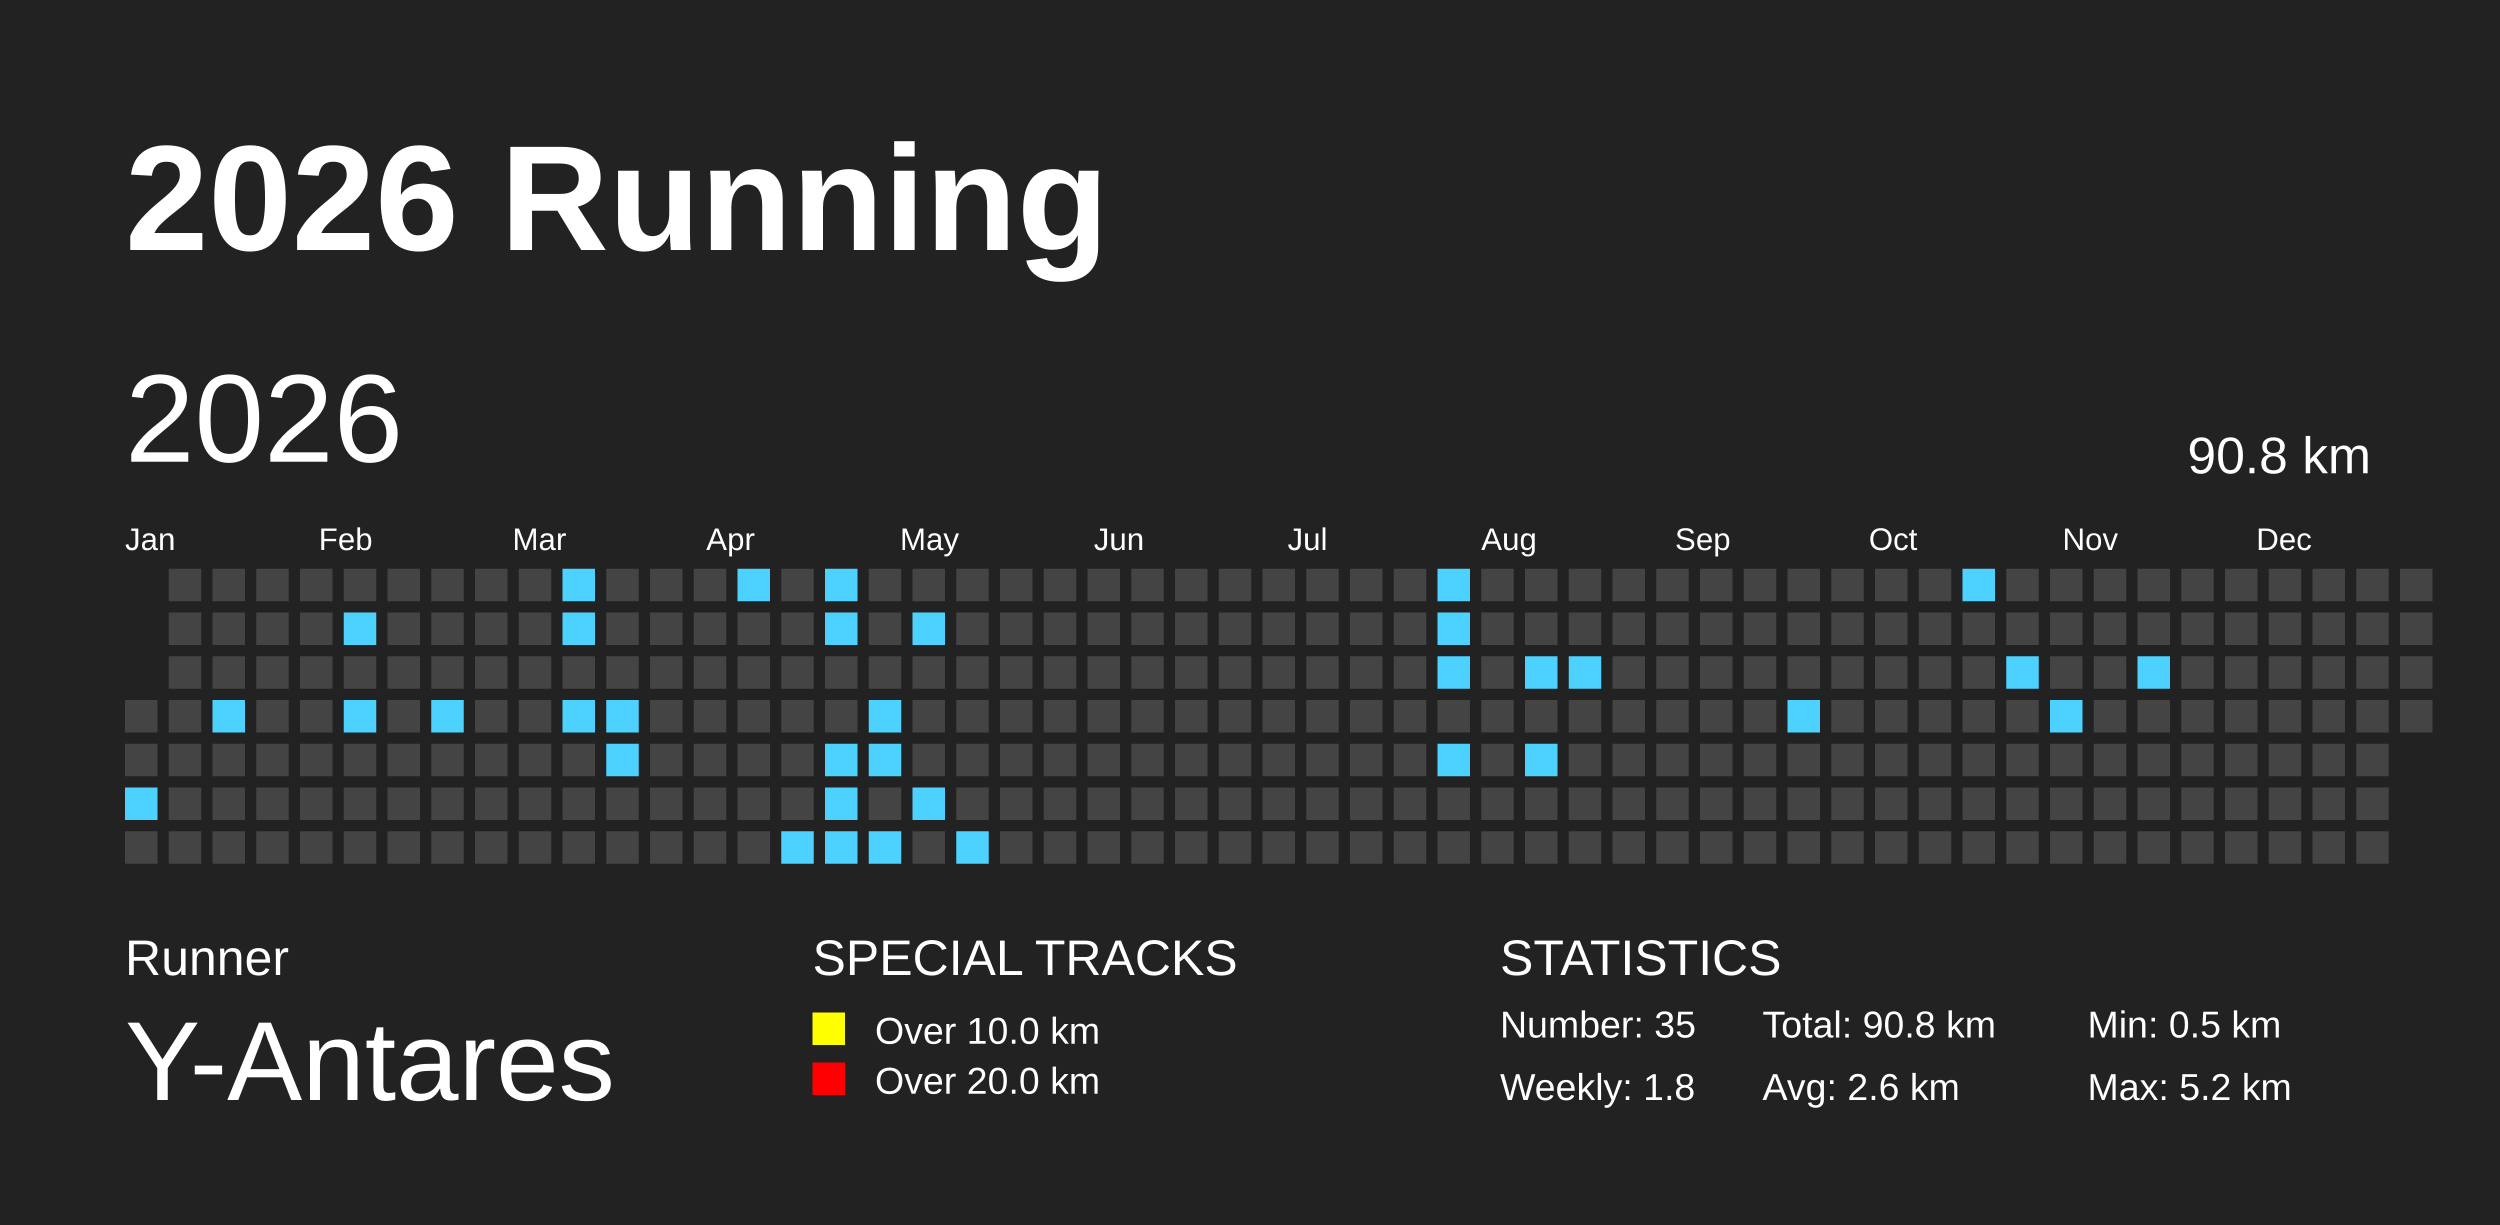
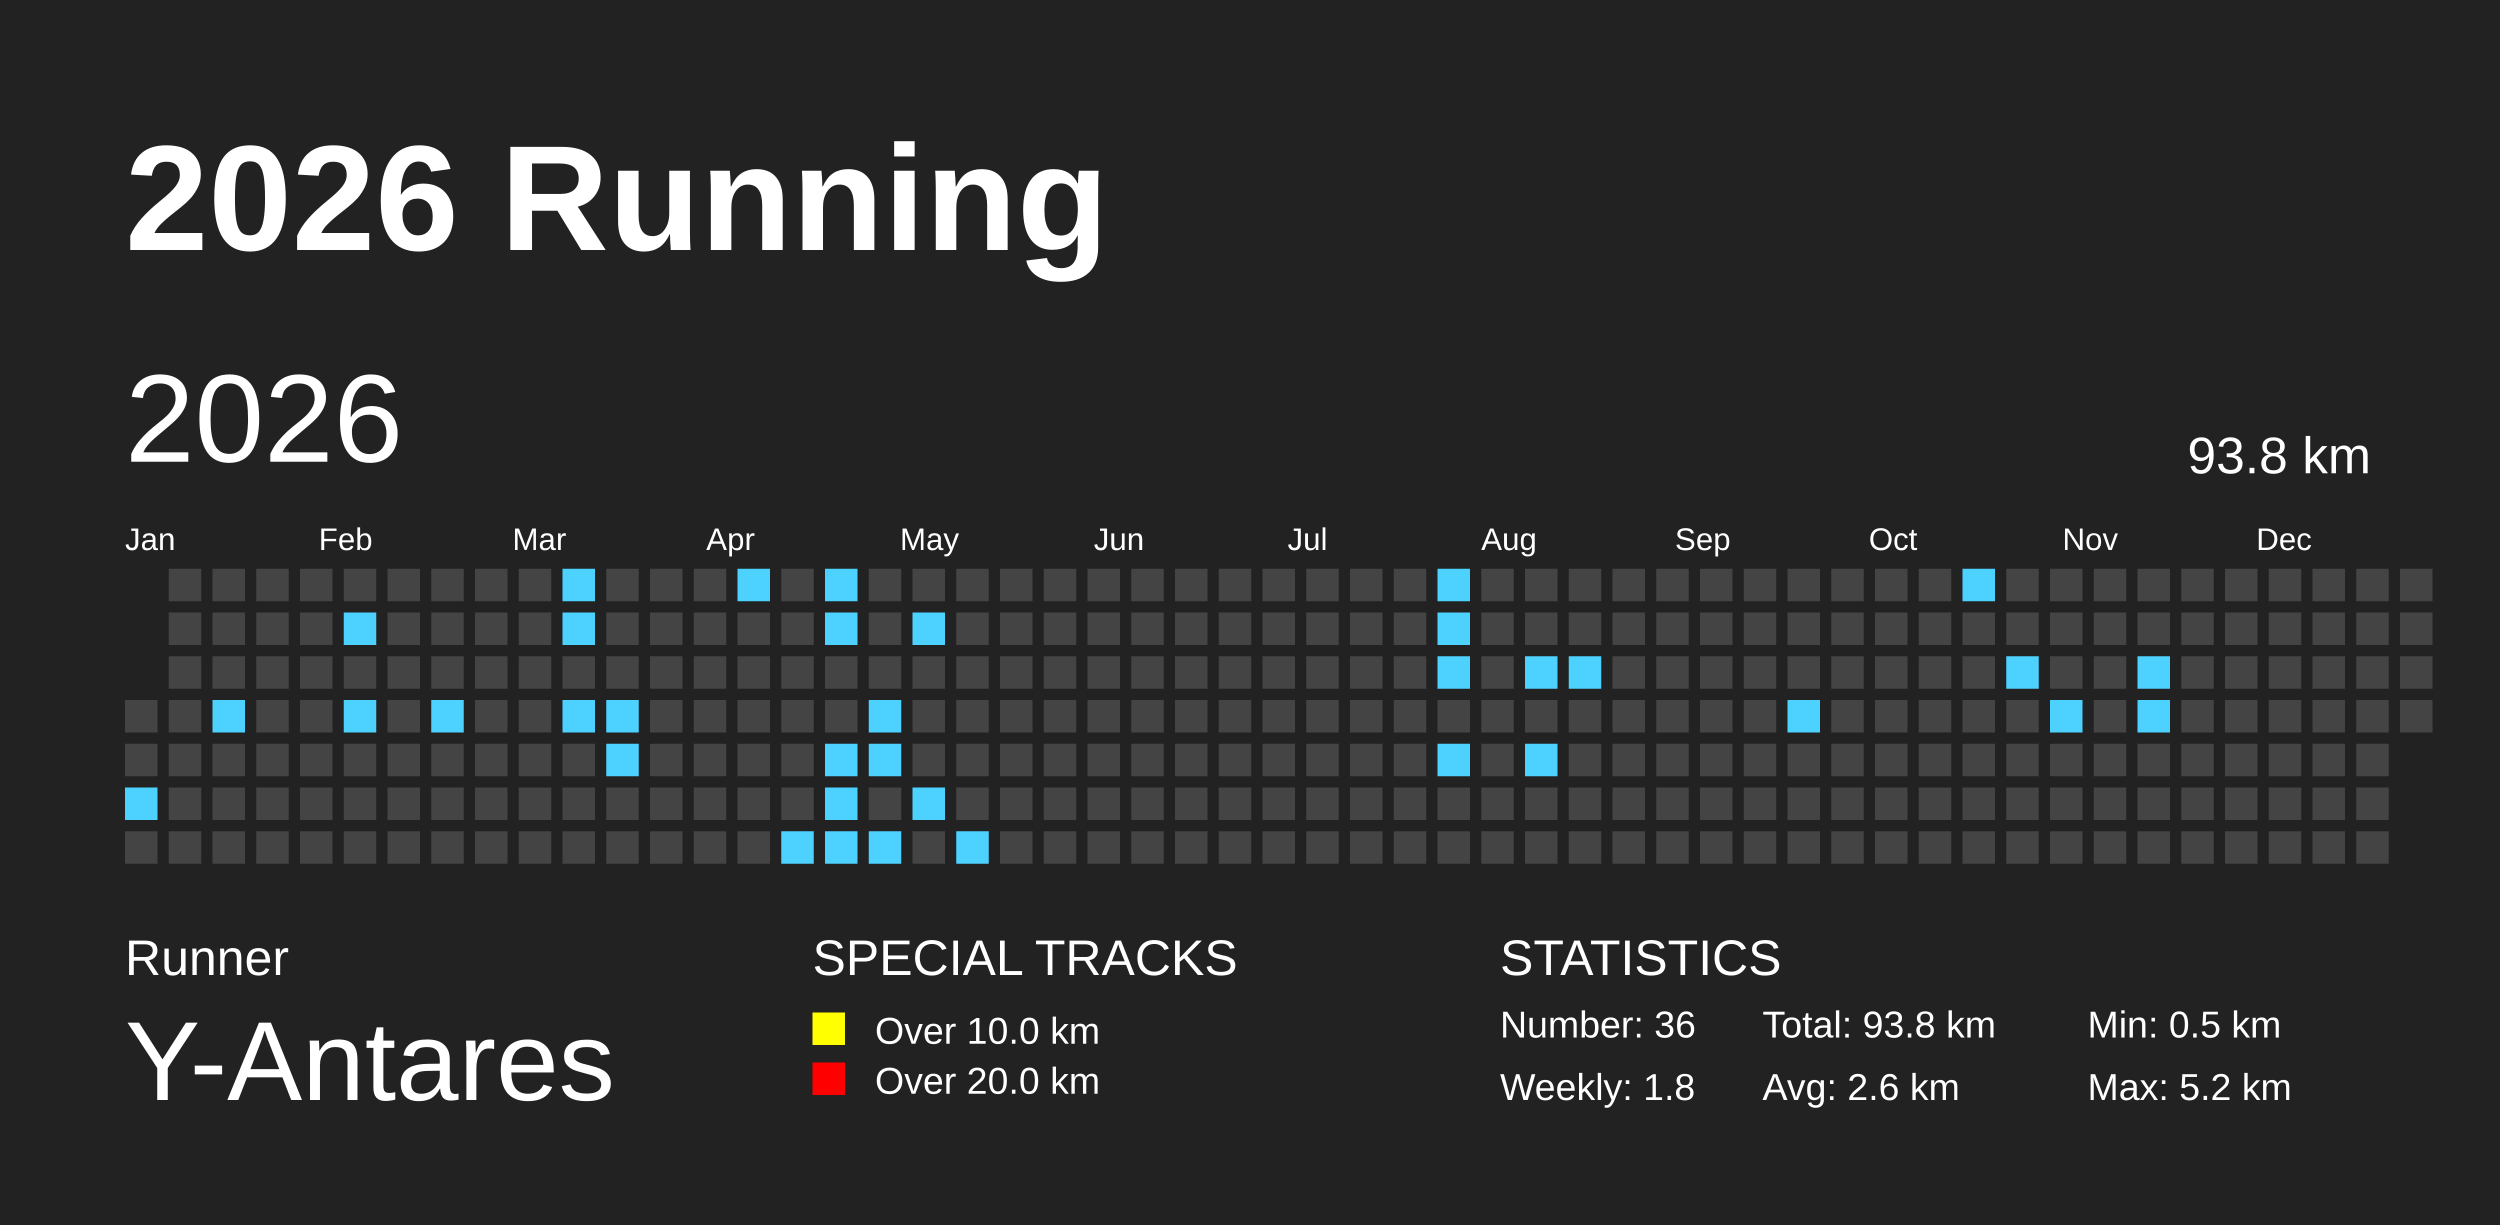
<svg xmlns="http://www.w3.org/2000/svg" baseProfile="full" height="98mm" version="1.1" viewBox="0,0,200,98" width="200mm">
  <defs />
  <rect fill="#222222" height="98" width="200" x="0" y="0" />
  <text fill="#FFFFFF" style="font-size:12px; font-family:Arial; font-weight:bold;" x="10" y="20">2026 Running</text>
  <text fill="#FFFFFF" style="font-size:4px; font-family:Arial" x="10" y="78">Runner</text>
  <text fill="#FFFFFF" style="font-size:9px; font-family:Arial" x="10" y="88">Y-Antares</text>
  <text fill="#FFFFFF" style="font-size:4px; font-family:Arial" x="65" y="78">SPECIAL TRACKS</text>
  <rect fill="yellow" height="2.6" width="2.6" x="65" y="81" />
  <text fill="#FFFFFF" style="font-size:3px; font-family:Arial" x="70" y="83.5">Over 10.0 km</text>
  <rect fill="red" height="2.6" width="2.6" x="65" y="85" />
  <text fill="#FFFFFF" style="font-size:3px; font-family:Arial" x="70" y="87.5">Over 20.0 km</text>
  <text fill="#FFFFFF" style="font-size:4px; font-family:Arial" x="120" y="78">STATISTICS</text>
-   <text fill="#FFFFFF" style="font-size:3px; font-family:Arial" x="120" y="83">Number: 35</text>
+   <text fill="#FFFFFF" style="font-size:3px; font-family:Arial" x="120" y="83">Number: 36</text>
  <text fill="#FFFFFF" style="font-size:3px; font-family:Arial" x="120" y="88">Weekly: 1.8</text>
-   <text fill="#FFFFFF" style="font-size:3px; font-family:Arial" x="141" y="83">Total: 90.8 km</text>
+   <text fill="#FFFFFF" style="font-size:3px; font-family:Arial" x="141" y="83">Total: 93.8 km</text>
  <text fill="#FFFFFF" style="font-size:3px; font-family:Arial" x="141" y="88">Avg: 2.6 km</text>
  <text fill="#FFFFFF" style="font-size:3px; font-family:Arial" x="167" y="83">Min: 0.5 km</text>
  <text fill="#FFFFFF" style="font-size:3px; font-family:Arial" x="167" y="88">Max: 5.2 km</text>
  <text dominant-baseline="hanging" fill="#FFFFFF" style="font-size:10.0px; font-family:Arial;" x="10" y="30">2026</text>
-   <text dominant-baseline="hanging" fill="#FFFFFF" style="font-size:4.125px; font-family:Arial;" x="175" y="35">90.8 km</text>
+   <text dominant-baseline="hanging" fill="#FFFFFF" style="font-size:4.125px; font-family:Arial;" x="175" y="35">93.8 km</text>
  <text fill="#FFFFFF" style="font-size:2.5px; font-family:Arial" x="10.0" y="44">Jan</text>
  <text fill="#FFFFFF" style="font-size:2.5px; font-family:Arial" x="25.5" y="44">Feb</text>
  <text fill="#FFFFFF" style="font-size:2.5px; font-family:Arial" x="41.0" y="44">Mar</text>
  <text fill="#FFFFFF" style="font-size:2.5px; font-family:Arial" x="56.5" y="44">Apr</text>
  <text fill="#FFFFFF" style="font-size:2.5px; font-family:Arial" x="72.0" y="44">May</text>
  <text fill="#FFFFFF" style="font-size:2.5px; font-family:Arial" x="87.5" y="44">Jun</text>
  <text fill="#FFFFFF" style="font-size:2.5px; font-family:Arial" x="103.0" y="44">Jul</text>
  <text fill="#FFFFFF" style="font-size:2.5px; font-family:Arial" x="118.5" y="44">Aug</text>
  <text fill="#FFFFFF" style="font-size:2.5px; font-family:Arial" x="134.0" y="44">Sep</text>
  <text fill="#FFFFFF" style="font-size:2.5px; font-family:Arial" x="149.5" y="44">Oct</text>
  <text fill="#FFFFFF" style="font-size:2.5px; font-family:Arial" x="165.0" y="44">Nov</text>
  <text fill="#FFFFFF" style="font-size:2.5px; font-family:Arial" x="180.5" y="44">Dec</text>
  <rect fill="#444444" height="2.6" width="2.6" x="10.0" y="56.0" />
  <rect fill="#444444" height="2.6" width="2.6" x="10.0" y="59.5" />
  <rect fill="#4DD2FF" height="2.6" width="2.6" x="10.0" y="63.0" />
  <rect fill="#444444" height="2.6" width="2.6" x="10.0" y="66.5" />
  <rect fill="#444444" height="2.6" width="2.6" x="13.5" y="45.5" />
  <rect fill="#444444" height="2.6" width="2.6" x="13.5" y="49.0" />
  <rect fill="#444444" height="2.6" width="2.6" x="13.5" y="52.5" />
  <rect fill="#444444" height="2.6" width="2.6" x="13.5" y="56.0" />
  <rect fill="#444444" height="2.6" width="2.6" x="13.5" y="59.5" />
  <rect fill="#444444" height="2.6" width="2.6" x="13.5" y="63.0" />
  <rect fill="#444444" height="2.6" width="2.6" x="13.5" y="66.5" />
  <rect fill="#444444" height="2.6" width="2.6" x="17.0" y="45.5" />
  <rect fill="#444444" height="2.6" width="2.6" x="17.0" y="49.0" />
  <rect fill="#444444" height="2.6" width="2.6" x="17.0" y="52.5" />
  <rect fill="#4DD2FF" height="2.6" width="2.6" x="17.0" y="56.0" />
  <rect fill="#444444" height="2.6" width="2.6" x="17.0" y="59.5" />
  <rect fill="#444444" height="2.6" width="2.6" x="17.0" y="63.0" />
  <rect fill="#444444" height="2.6" width="2.6" x="17.0" y="66.5" />
  <rect fill="#444444" height="2.6" width="2.6" x="20.5" y="45.5" />
  <rect fill="#444444" height="2.6" width="2.6" x="20.5" y="49.0" />
  <rect fill="#444444" height="2.6" width="2.6" x="20.5" y="52.5" />
  <rect fill="#444444" height="2.6" width="2.6" x="20.5" y="56.0" />
  <rect fill="#444444" height="2.6" width="2.6" x="20.5" y="59.5" />
  <rect fill="#444444" height="2.6" width="2.6" x="20.5" y="63.0" />
  <rect fill="#444444" height="2.6" width="2.6" x="20.5" y="66.5" />
  <rect fill="#444444" height="2.6" width="2.6" x="24.0" y="45.5" />
  <rect fill="#444444" height="2.6" width="2.6" x="24.0" y="49.0" />
  <rect fill="#444444" height="2.6" width="2.6" x="24.0" y="52.5" />
  <rect fill="#444444" height="2.6" width="2.6" x="24.0" y="56.0" />
  <rect fill="#444444" height="2.6" width="2.6" x="24.0" y="59.5" />
  <rect fill="#444444" height="2.6" width="2.6" x="24.0" y="63.0" />
  <rect fill="#444444" height="2.6" width="2.6" x="24.0" y="66.5" />
  <rect fill="#444444" height="2.6" width="2.6" x="27.5" y="45.5" />
  <rect fill="#4DD2FF" height="2.6" width="2.6" x="27.5" y="49.0" />
  <rect fill="#444444" height="2.6" width="2.6" x="27.5" y="52.5" />
  <rect fill="#4DD2FF" height="2.6" width="2.6" x="27.5" y="56.0" />
  <rect fill="#444444" height="2.6" width="2.6" x="27.5" y="59.5" />
  <rect fill="#444444" height="2.6" width="2.6" x="27.5" y="63.0" />
  <rect fill="#444444" height="2.6" width="2.6" x="27.5" y="66.5" />
  <rect fill="#444444" height="2.6" width="2.6" x="31.0" y="45.5" />
  <rect fill="#444444" height="2.6" width="2.6" x="31.0" y="49.0" />
  <rect fill="#444444" height="2.6" width="2.6" x="31.0" y="52.5" />
  <rect fill="#444444" height="2.6" width="2.6" x="31.0" y="56.0" />
  <rect fill="#444444" height="2.6" width="2.6" x="31.0" y="59.5" />
  <rect fill="#444444" height="2.6" width="2.6" x="31.0" y="63.0" />
  <rect fill="#444444" height="2.6" width="2.6" x="31.0" y="66.5" />
  <rect fill="#444444" height="2.6" width="2.6" x="34.5" y="45.5" />
  <rect fill="#444444" height="2.6" width="2.6" x="34.5" y="49.0" />
  <rect fill="#444444" height="2.6" width="2.6" x="34.5" y="52.5" />
  <rect fill="#4DD2FF" height="2.6" width="2.6" x="34.5" y="56.0" />
  <rect fill="#444444" height="2.6" width="2.6" x="34.5" y="59.5" />
  <rect fill="#444444" height="2.6" width="2.6" x="34.5" y="63.0" />
  <rect fill="#444444" height="2.6" width="2.6" x="34.5" y="66.5" />
  <rect fill="#444444" height="2.6" width="2.6" x="38.0" y="45.5" />
  <rect fill="#444444" height="2.6" width="2.6" x="38.0" y="49.0" />
  <rect fill="#444444" height="2.6" width="2.6" x="38.0" y="52.5" />
  <rect fill="#444444" height="2.6" width="2.6" x="38.0" y="56.0" />
  <rect fill="#444444" height="2.6" width="2.6" x="38.0" y="59.5" />
  <rect fill="#444444" height="2.6" width="2.6" x="38.0" y="63.0" />
  <rect fill="#444444" height="2.6" width="2.6" x="38.0" y="66.5" />
  <rect fill="#444444" height="2.6" width="2.6" x="41.5" y="45.5" />
  <rect fill="#444444" height="2.6" width="2.6" x="41.5" y="49.0" />
  <rect fill="#444444" height="2.6" width="2.6" x="41.5" y="52.5" />
  <rect fill="#444444" height="2.6" width="2.6" x="41.5" y="56.0" />
  <rect fill="#444444" height="2.6" width="2.6" x="41.5" y="59.5" />
  <rect fill="#444444" height="2.6" width="2.6" x="41.5" y="63.0" />
  <rect fill="#444444" height="2.6" width="2.6" x="41.5" y="66.5" />
  <rect fill="#4DD2FF" height="2.6" width="2.6" x="45.0" y="45.5" />
  <rect fill="#4DD2FF" height="2.6" width="2.6" x="45.0" y="49.0" />
  <rect fill="#444444" height="2.6" width="2.6" x="45.0" y="52.5" />
  <rect fill="#4DD2FF" height="2.6" width="2.6" x="45.0" y="56.0" />
  <rect fill="#444444" height="2.6" width="2.6" x="45.0" y="59.5" />
  <rect fill="#444444" height="2.6" width="2.6" x="45.0" y="63.0" />
  <rect fill="#444444" height="2.6" width="2.6" x="45.0" y="66.5" />
  <rect fill="#444444" height="2.6" width="2.6" x="48.5" y="45.5" />
  <rect fill="#444444" height="2.6" width="2.6" x="48.5" y="49.0" />
  <rect fill="#444444" height="2.6" width="2.6" x="48.5" y="52.5" />
  <rect fill="#4DD2FF" height="2.6" width="2.6" x="48.5" y="56.0" />
  <rect fill="#4DD2FF" height="2.6" width="2.6" x="48.5" y="59.5" />
  <rect fill="#444444" height="2.6" width="2.6" x="48.5" y="63.0" />
  <rect fill="#444444" height="2.6" width="2.6" x="48.5" y="66.5" />
  <rect fill="#444444" height="2.6" width="2.6" x="52.0" y="45.5" />
  <rect fill="#444444" height="2.6" width="2.6" x="52.0" y="49.0" />
  <rect fill="#444444" height="2.6" width="2.6" x="52.0" y="52.5" />
  <rect fill="#444444" height="2.6" width="2.6" x="52.0" y="56.0" />
  <rect fill="#444444" height="2.6" width="2.6" x="52.0" y="59.5" />
  <rect fill="#444444" height="2.6" width="2.6" x="52.0" y="63.0" />
  <rect fill="#444444" height="2.6" width="2.6" x="52.0" y="66.5" />
  <rect fill="#444444" height="2.6" width="2.6" x="55.5" y="45.5" />
  <rect fill="#444444" height="2.6" width="2.6" x="55.5" y="49.0" />
  <rect fill="#444444" height="2.6" width="2.6" x="55.5" y="52.5" />
  <rect fill="#444444" height="2.6" width="2.6" x="55.5" y="56.0" />
  <rect fill="#444444" height="2.6" width="2.6" x="55.5" y="59.5" />
  <rect fill="#444444" height="2.6" width="2.6" x="55.5" y="63.0" />
  <rect fill="#444444" height="2.6" width="2.6" x="55.5" y="66.5" />
  <rect fill="#4DD2FF" height="2.6" width="2.6" x="59.0" y="45.5" />
  <rect fill="#444444" height="2.6" width="2.6" x="59.0" y="49.0" />
  <rect fill="#444444" height="2.6" width="2.6" x="59.0" y="52.5" />
  <rect fill="#444444" height="2.6" width="2.6" x="59.0" y="56.0" />
  <rect fill="#444444" height="2.6" width="2.6" x="59.0" y="59.5" />
  <rect fill="#444444" height="2.6" width="2.6" x="59.0" y="63.0" />
  <rect fill="#444444" height="2.6" width="2.6" x="59.0" y="66.5" />
  <rect fill="#444444" height="2.6" width="2.6" x="62.5" y="45.5" />
  <rect fill="#444444" height="2.6" width="2.6" x="62.5" y="49.0" />
  <rect fill="#444444" height="2.6" width="2.6" x="62.5" y="52.5" />
  <rect fill="#444444" height="2.6" width="2.6" x="62.5" y="56.0" />
  <rect fill="#444444" height="2.6" width="2.6" x="62.5" y="59.5" />
  <rect fill="#444444" height="2.6" width="2.6" x="62.5" y="63.0" />
  <rect fill="#4DD2FF" height="2.6" width="2.6" x="62.5" y="66.5" />
  <rect fill="#4DD2FF" height="2.6" width="2.6" x="66.0" y="45.5" />
  <rect fill="#4DD2FF" height="2.6" width="2.6" x="66.0" y="49.0" />
  <rect fill="#444444" height="2.6" width="2.6" x="66.0" y="52.5" />
  <rect fill="#444444" height="2.6" width="2.6" x="66.0" y="56.0" />
  <rect fill="#4DD2FF" height="2.6" width="2.6" x="66.0" y="59.5" />
  <rect fill="#4DD2FF" height="2.6" width="2.6" x="66.0" y="63.0" />
  <rect fill="#4DD2FF" height="2.6" width="2.6" x="66.0" y="66.5" />
  <rect fill="#444444" height="2.6" width="2.6" x="69.5" y="45.5" />
  <rect fill="#444444" height="2.6" width="2.6" x="69.5" y="49.0" />
  <rect fill="#444444" height="2.6" width="2.6" x="69.5" y="52.5" />
  <rect fill="#4DD2FF" height="2.6" width="2.6" x="69.5" y="56.0" />
  <rect fill="#4DD2FF" height="2.6" width="2.6" x="69.5" y="59.5" />
  <rect fill="#444444" height="2.6" width="2.6" x="69.5" y="63.0" />
  <rect fill="#4DD2FF" height="2.6" width="2.6" x="69.5" y="66.5" />
  <rect fill="#444444" height="2.6" width="2.6" x="73.0" y="45.5" />
  <rect fill="#4DD2FF" height="2.6" width="2.6" x="73.0" y="49.0" />
  <rect fill="#444444" height="2.6" width="2.6" x="73.0" y="52.5" />
  <rect fill="#444444" height="2.6" width="2.6" x="73.0" y="56.0" />
  <rect fill="#444444" height="2.6" width="2.6" x="73.0" y="59.5" />
  <rect fill="#4DD2FF" height="2.6" width="2.6" x="73.0" y="63.0" />
  <rect fill="#444444" height="2.6" width="2.6" x="73.0" y="66.5" />
  <rect fill="#444444" height="2.6" width="2.6" x="76.5" y="45.5" />
  <rect fill="#444444" height="2.6" width="2.6" x="76.5" y="49.0" />
  <rect fill="#444444" height="2.6" width="2.6" x="76.5" y="52.5" />
  <rect fill="#444444" height="2.6" width="2.6" x="76.5" y="56.0" />
  <rect fill="#444444" height="2.6" width="2.6" x="76.5" y="59.5" />
  <rect fill="#444444" height="2.6" width="2.6" x="76.5" y="63.0" />
  <rect fill="#4DD2FF" height="2.6" width="2.6" x="76.5" y="66.5" />
  <rect fill="#444444" height="2.6" width="2.6" x="80.0" y="45.5" />
  <rect fill="#444444" height="2.6" width="2.6" x="80.0" y="49.0" />
  <rect fill="#444444" height="2.6" width="2.6" x="80.0" y="52.5" />
  <rect fill="#444444" height="2.6" width="2.6" x="80.0" y="56.0" />
  <rect fill="#444444" height="2.6" width="2.6" x="80.0" y="59.5" />
  <rect fill="#444444" height="2.6" width="2.6" x="80.0" y="63.0" />
  <rect fill="#444444" height="2.6" width="2.6" x="80.0" y="66.5" />
  <rect fill="#444444" height="2.6" width="2.6" x="83.5" y="45.5" />
  <rect fill="#444444" height="2.6" width="2.6" x="83.5" y="49.0" />
  <rect fill="#444444" height="2.6" width="2.6" x="83.5" y="52.5" />
  <rect fill="#444444" height="2.6" width="2.6" x="83.5" y="56.0" />
  <rect fill="#444444" height="2.6" width="2.6" x="83.5" y="59.5" />
  <rect fill="#444444" height="2.6" width="2.6" x="83.5" y="63.0" />
  <rect fill="#444444" height="2.6" width="2.6" x="83.5" y="66.5" />
  <rect fill="#444444" height="2.6" width="2.6" x="87.0" y="45.5" />
  <rect fill="#444444" height="2.6" width="2.6" x="87.0" y="49.0" />
  <rect fill="#444444" height="2.6" width="2.6" x="87.0" y="52.5" />
  <rect fill="#444444" height="2.6" width="2.6" x="87.0" y="56.0" />
  <rect fill="#444444" height="2.6" width="2.6" x="87.0" y="59.5" />
  <rect fill="#444444" height="2.6" width="2.6" x="87.0" y="63.0" />
  <rect fill="#444444" height="2.6" width="2.6" x="87.0" y="66.5" />
  <rect fill="#444444" height="2.6" width="2.6" x="90.5" y="45.5" />
  <rect fill="#444444" height="2.6" width="2.6" x="90.5" y="49.0" />
  <rect fill="#444444" height="2.6" width="2.6" x="90.5" y="52.5" />
  <rect fill="#444444" height="2.6" width="2.6" x="90.5" y="56.0" />
  <rect fill="#444444" height="2.6" width="2.6" x="90.5" y="59.5" />
  <rect fill="#444444" height="2.6" width="2.6" x="90.5" y="63.0" />
  <rect fill="#444444" height="2.6" width="2.6" x="90.5" y="66.5" />
  <rect fill="#444444" height="2.6" width="2.6" x="94.0" y="45.5" />
  <rect fill="#444444" height="2.6" width="2.6" x="94.0" y="49.0" />
  <rect fill="#444444" height="2.6" width="2.6" x="94.0" y="52.5" />
  <rect fill="#444444" height="2.6" width="2.6" x="94.0" y="56.0" />
  <rect fill="#444444" height="2.6" width="2.6" x="94.0" y="59.5" />
  <rect fill="#444444" height="2.6" width="2.6" x="94.0" y="63.0" />
  <rect fill="#444444" height="2.6" width="2.6" x="94.0" y="66.5" />
  <rect fill="#444444" height="2.6" width="2.6" x="97.5" y="45.5" />
  <rect fill="#444444" height="2.6" width="2.6" x="97.5" y="49.0" />
  <rect fill="#444444" height="2.6" width="2.6" x="97.5" y="52.5" />
  <rect fill="#444444" height="2.6" width="2.6" x="97.5" y="56.0" />
  <rect fill="#444444" height="2.6" width="2.6" x="97.5" y="59.5" />
  <rect fill="#444444" height="2.6" width="2.6" x="97.5" y="63.0" />
  <rect fill="#444444" height="2.6" width="2.6" x="97.5" y="66.5" />
  <rect fill="#444444" height="2.6" width="2.6" x="101.0" y="45.5" />
  <rect fill="#444444" height="2.6" width="2.6" x="101.0" y="49.0" />
  <rect fill="#444444" height="2.6" width="2.6" x="101.0" y="52.5" />
  <rect fill="#444444" height="2.6" width="2.6" x="101.0" y="56.0" />
  <rect fill="#444444" height="2.6" width="2.6" x="101.0" y="59.5" />
  <rect fill="#444444" height="2.6" width="2.6" x="101.0" y="63.0" />
  <rect fill="#444444" height="2.6" width="2.6" x="101.0" y="66.5" />
  <rect fill="#444444" height="2.6" width="2.6" x="104.5" y="45.5" />
  <rect fill="#444444" height="2.6" width="2.6" x="104.5" y="49.0" />
  <rect fill="#444444" height="2.6" width="2.6" x="104.5" y="52.5" />
  <rect fill="#444444" height="2.6" width="2.6" x="104.5" y="56.0" />
  <rect fill="#444444" height="2.6" width="2.6" x="104.5" y="59.5" />
  <rect fill="#444444" height="2.6" width="2.6" x="104.5" y="63.0" />
  <rect fill="#444444" height="2.6" width="2.6" x="104.5" y="66.5" />
  <rect fill="#444444" height="2.6" width="2.6" x="108.0" y="45.5" />
  <rect fill="#444444" height="2.6" width="2.6" x="108.0" y="49.0" />
  <rect fill="#444444" height="2.6" width="2.6" x="108.0" y="52.5" />
  <rect fill="#444444" height="2.6" width="2.6" x="108.0" y="56.0" />
  <rect fill="#444444" height="2.6" width="2.6" x="108.0" y="59.5" />
  <rect fill="#444444" height="2.6" width="2.6" x="108.0" y="63.0" />
  <rect fill="#444444" height="2.6" width="2.6" x="108.0" y="66.5" />
  <rect fill="#444444" height="2.6" width="2.6" x="111.5" y="45.5" />
  <rect fill="#444444" height="2.6" width="2.6" x="111.5" y="49.0" />
  <rect fill="#444444" height="2.6" width="2.6" x="111.5" y="52.5" />
  <rect fill="#444444" height="2.6" width="2.6" x="111.5" y="56.0" />
  <rect fill="#444444" height="2.6" width="2.6" x="111.5" y="59.5" />
  <rect fill="#444444" height="2.6" width="2.6" x="111.5" y="63.0" />
  <rect fill="#444444" height="2.6" width="2.6" x="111.5" y="66.5" />
  <rect fill="#4DD2FF" height="2.6" width="2.6" x="115.0" y="45.5" />
  <rect fill="#4DD2FF" height="2.6" width="2.6" x="115.0" y="49.0" />
  <rect fill="#4DD2FF" height="2.6" width="2.6" x="115.0" y="52.5" />
  <rect fill="#444444" height="2.6" width="2.6" x="115.0" y="56.0" />
  <rect fill="#4DD2FF" height="2.6" width="2.6" x="115.0" y="59.5" />
  <rect fill="#444444" height="2.6" width="2.6" x="115.0" y="63.0" />
  <rect fill="#444444" height="2.6" width="2.6" x="115.0" y="66.5" />
  <rect fill="#444444" height="2.6" width="2.6" x="118.5" y="45.5" />
  <rect fill="#444444" height="2.6" width="2.6" x="118.5" y="49.0" />
  <rect fill="#444444" height="2.6" width="2.6" x="118.5" y="52.5" />
  <rect fill="#444444" height="2.6" width="2.6" x="118.5" y="56.0" />
  <rect fill="#444444" height="2.6" width="2.6" x="118.5" y="59.5" />
  <rect fill="#444444" height="2.6" width="2.6" x="118.5" y="63.0" />
  <rect fill="#444444" height="2.6" width="2.6" x="118.5" y="66.5" />
  <rect fill="#444444" height="2.6" width="2.6" x="122.0" y="45.5" />
  <rect fill="#444444" height="2.6" width="2.6" x="122.0" y="49.0" />
  <rect fill="#4DD2FF" height="2.6" width="2.6" x="122.0" y="52.5" />
  <rect fill="#444444" height="2.6" width="2.6" x="122.0" y="56.0" />
  <rect fill="#4DD2FF" height="2.6" width="2.6" x="122.0" y="59.5" />
  <rect fill="#444444" height="2.6" width="2.6" x="122.0" y="63.0" />
  <rect fill="#444444" height="2.6" width="2.6" x="122.0" y="66.5" />
  <rect fill="#444444" height="2.6" width="2.6" x="125.5" y="45.5" />
  <rect fill="#444444" height="2.6" width="2.6" x="125.5" y="49.0" />
  <rect fill="#4DD2FF" height="2.6" width="2.6" x="125.5" y="52.5" />
  <rect fill="#444444" height="2.6" width="2.6" x="125.5" y="56.0" />
  <rect fill="#444444" height="2.6" width="2.6" x="125.5" y="59.5" />
  <rect fill="#444444" height="2.6" width="2.6" x="125.5" y="63.0" />
  <rect fill="#444444" height="2.6" width="2.6" x="125.5" y="66.5" />
  <rect fill="#444444" height="2.6" width="2.6" x="129.0" y="45.5" />
  <rect fill="#444444" height="2.6" width="2.6" x="129.0" y="49.0" />
  <rect fill="#444444" height="2.6" width="2.6" x="129.0" y="52.5" />
  <rect fill="#444444" height="2.6" width="2.6" x="129.0" y="56.0" />
  <rect fill="#444444" height="2.6" width="2.6" x="129.0" y="59.5" />
  <rect fill="#444444" height="2.6" width="2.6" x="129.0" y="63.0" />
  <rect fill="#444444" height="2.6" width="2.6" x="129.0" y="66.5" />
  <rect fill="#444444" height="2.6" width="2.6" x="132.5" y="45.5" />
  <rect fill="#444444" height="2.6" width="2.6" x="132.5" y="49.0" />
  <rect fill="#444444" height="2.6" width="2.6" x="132.5" y="52.5" />
  <rect fill="#444444" height="2.6" width="2.6" x="132.5" y="56.0" />
  <rect fill="#444444" height="2.6" width="2.6" x="132.5" y="59.5" />
  <rect fill="#444444" height="2.6" width="2.6" x="132.5" y="63.0" />
  <rect fill="#444444" height="2.6" width="2.6" x="132.5" y="66.5" />
  <rect fill="#444444" height="2.6" width="2.6" x="136.0" y="45.5" />
  <rect fill="#444444" height="2.6" width="2.6" x="136.0" y="49.0" />
  <rect fill="#444444" height="2.6" width="2.6" x="136.0" y="52.5" />
  <rect fill="#444444" height="2.6" width="2.6" x="136.0" y="56.0" />
  <rect fill="#444444" height="2.6" width="2.6" x="136.0" y="59.5" />
  <rect fill="#444444" height="2.6" width="2.6" x="136.0" y="63.0" />
  <rect fill="#444444" height="2.6" width="2.6" x="136.0" y="66.5" />
  <rect fill="#444444" height="2.6" width="2.6" x="139.5" y="45.5" />
  <rect fill="#444444" height="2.6" width="2.6" x="139.5" y="49.0" />
  <rect fill="#444444" height="2.6" width="2.6" x="139.5" y="52.5" />
  <rect fill="#444444" height="2.6" width="2.6" x="139.5" y="56.0" />
  <rect fill="#444444" height="2.6" width="2.6" x="139.5" y="59.5" />
  <rect fill="#444444" height="2.6" width="2.6" x="139.5" y="63.0" />
  <rect fill="#444444" height="2.6" width="2.6" x="139.5" y="66.5" />
  <rect fill="#444444" height="2.6" width="2.6" x="143.0" y="45.5" />
  <rect fill="#444444" height="2.6" width="2.6" x="143.0" y="49.0" />
  <rect fill="#444444" height="2.6" width="2.6" x="143.0" y="52.5" />
  <rect fill="#4DD2FF" height="2.6" width="2.6" x="143.0" y="56.0" />
  <rect fill="#444444" height="2.6" width="2.6" x="143.0" y="59.5" />
  <rect fill="#444444" height="2.6" width="2.6" x="143.0" y="63.0" />
  <rect fill="#444444" height="2.6" width="2.6" x="143.0" y="66.5" />
  <rect fill="#444444" height="2.6" width="2.6" x="146.5" y="45.5" />
  <rect fill="#444444" height="2.6" width="2.6" x="146.5" y="49.0" />
  <rect fill="#444444" height="2.6" width="2.6" x="146.5" y="52.5" />
  <rect fill="#444444" height="2.6" width="2.6" x="146.5" y="56.0" />
  <rect fill="#444444" height="2.6" width="2.6" x="146.5" y="59.5" />
  <rect fill="#444444" height="2.6" width="2.6" x="146.5" y="63.0" />
  <rect fill="#444444" height="2.6" width="2.6" x="146.5" y="66.5" />
  <rect fill="#444444" height="2.6" width="2.6" x="150.0" y="45.5" />
  <rect fill="#444444" height="2.6" width="2.6" x="150.0" y="49.0" />
  <rect fill="#444444" height="2.6" width="2.6" x="150.0" y="52.5" />
  <rect fill="#444444" height="2.6" width="2.6" x="150.0" y="56.0" />
  <rect fill="#444444" height="2.6" width="2.6" x="150.0" y="59.5" />
  <rect fill="#444444" height="2.6" width="2.6" x="150.0" y="63.0" />
  <rect fill="#444444" height="2.6" width="2.6" x="150.0" y="66.5" />
  <rect fill="#444444" height="2.6" width="2.6" x="153.5" y="45.5" />
  <rect fill="#444444" height="2.6" width="2.6" x="153.5" y="49.0" />
  <rect fill="#444444" height="2.6" width="2.6" x="153.5" y="52.5" />
  <rect fill="#444444" height="2.6" width="2.6" x="153.5" y="56.0" />
  <rect fill="#444444" height="2.6" width="2.6" x="153.5" y="59.5" />
  <rect fill="#444444" height="2.6" width="2.6" x="153.5" y="63.0" />
  <rect fill="#444444" height="2.6" width="2.6" x="153.5" y="66.5" />
  <rect fill="#4DD2FF" height="2.6" width="2.6" x="157.0" y="45.5" />
  <rect fill="#444444" height="2.6" width="2.6" x="157.0" y="49.0" />
  <rect fill="#444444" height="2.6" width="2.6" x="157.0" y="52.5" />
  <rect fill="#444444" height="2.6" width="2.6" x="157.0" y="56.0" />
  <rect fill="#444444" height="2.6" width="2.6" x="157.0" y="59.5" />
  <rect fill="#444444" height="2.6" width="2.6" x="157.0" y="63.0" />
  <rect fill="#444444" height="2.6" width="2.6" x="157.0" y="66.5" />
  <rect fill="#444444" height="2.6" width="2.6" x="160.5" y="45.5" />
  <rect fill="#444444" height="2.6" width="2.6" x="160.5" y="49.0" />
  <rect fill="#4DD2FF" height="2.6" width="2.6" x="160.5" y="52.5" />
  <rect fill="#444444" height="2.6" width="2.6" x="160.5" y="56.0" />
  <rect fill="#444444" height="2.6" width="2.6" x="160.5" y="59.5" />
  <rect fill="#444444" height="2.6" width="2.6" x="160.5" y="63.0" />
  <rect fill="#444444" height="2.6" width="2.6" x="160.5" y="66.5" />
  <rect fill="#444444" height="2.6" width="2.6" x="164.0" y="45.5" />
  <rect fill="#444444" height="2.6" width="2.6" x="164.0" y="49.0" />
  <rect fill="#444444" height="2.6" width="2.6" x="164.0" y="52.5" />
  <rect fill="#4DD2FF" height="2.6" width="2.6" x="164.0" y="56.0" />
  <rect fill="#444444" height="2.6" width="2.6" x="164.0" y="59.5" />
  <rect fill="#444444" height="2.6" width="2.6" x="164.0" y="63.0" />
  <rect fill="#444444" height="2.6" width="2.6" x="164.0" y="66.5" />
  <rect fill="#444444" height="2.6" width="2.6" x="167.5" y="45.5" />
  <rect fill="#444444" height="2.6" width="2.6" x="167.5" y="49.0" />
  <rect fill="#444444" height="2.6" width="2.6" x="167.5" y="52.5" />
  <rect fill="#444444" height="2.6" width="2.6" x="167.5" y="56.0" />
  <rect fill="#444444" height="2.6" width="2.6" x="167.5" y="59.5" />
  <rect fill="#444444" height="2.6" width="2.6" x="167.5" y="63.0" />
  <rect fill="#444444" height="2.6" width="2.6" x="167.5" y="66.5" />
  <rect fill="#444444" height="2.6" width="2.6" x="171.0" y="45.5" />
  <rect fill="#444444" height="2.6" width="2.6" x="171.0" y="49.0" />
  <rect fill="#4DD2FF" height="2.6" width="2.6" x="171.0" y="52.5" />
-   <rect fill="#444444" height="2.6" width="2.6" x="171.0" y="56.0" />
+   <rect fill="#4DD2FF" height="2.6" width="2.6" x="171.0" y="56.0" />
  <rect fill="#444444" height="2.6" width="2.6" x="171.0" y="59.5" />
  <rect fill="#444444" height="2.6" width="2.6" x="171.0" y="63.0" />
  <rect fill="#444444" height="2.6" width="2.6" x="171.0" y="66.5" />
  <rect fill="#444444" height="2.6" width="2.6" x="174.5" y="45.5" />
  <rect fill="#444444" height="2.6" width="2.6" x="174.5" y="49.0" />
  <rect fill="#444444" height="2.6" width="2.6" x="174.5" y="52.5" />
  <rect fill="#444444" height="2.6" width="2.6" x="174.5" y="56.0" />
  <rect fill="#444444" height="2.6" width="2.6" x="174.5" y="59.5" />
  <rect fill="#444444" height="2.6" width="2.6" x="174.5" y="63.0" />
  <rect fill="#444444" height="2.6" width="2.6" x="174.5" y="66.5" />
  <rect fill="#444444" height="2.6" width="2.6" x="178.0" y="45.5" />
  <rect fill="#444444" height="2.6" width="2.6" x="178.0" y="49.0" />
  <rect fill="#444444" height="2.6" width="2.6" x="178.0" y="52.5" />
  <rect fill="#444444" height="2.6" width="2.6" x="178.0" y="56.0" />
  <rect fill="#444444" height="2.6" width="2.6" x="178.0" y="59.5" />
  <rect fill="#444444" height="2.6" width="2.6" x="178.0" y="63.0" />
  <rect fill="#444444" height="2.6" width="2.6" x="178.0" y="66.5" />
  <rect fill="#444444" height="2.6" width="2.6" x="181.5" y="45.5" />
  <rect fill="#444444" height="2.6" width="2.6" x="181.5" y="49.0" />
  <rect fill="#444444" height="2.6" width="2.6" x="181.5" y="52.5" />
  <rect fill="#444444" height="2.6" width="2.6" x="181.5" y="56.0" />
  <rect fill="#444444" height="2.6" width="2.6" x="181.5" y="59.5" />
  <rect fill="#444444" height="2.6" width="2.6" x="181.5" y="63.0" />
  <rect fill="#444444" height="2.6" width="2.6" x="181.5" y="66.5" />
  <rect fill="#444444" height="2.6" width="2.6" x="185.0" y="45.5" />
  <rect fill="#444444" height="2.6" width="2.6" x="185.0" y="49.0" />
  <rect fill="#444444" height="2.6" width="2.6" x="185.0" y="52.5" />
  <rect fill="#444444" height="2.6" width="2.6" x="185.0" y="56.0" />
  <rect fill="#444444" height="2.6" width="2.6" x="185.0" y="59.5" />
  <rect fill="#444444" height="2.6" width="2.6" x="185.0" y="63.0" />
  <rect fill="#444444" height="2.6" width="2.6" x="185.0" y="66.5" />
  <rect fill="#444444" height="2.6" width="2.6" x="188.5" y="45.5" />
  <rect fill="#444444" height="2.6" width="2.6" x="188.5" y="49.0" />
  <rect fill="#444444" height="2.6" width="2.6" x="188.5" y="52.5" />
  <rect fill="#444444" height="2.6" width="2.6" x="188.5" y="56.0" />
  <rect fill="#444444" height="2.6" width="2.6" x="188.5" y="59.5" />
  <rect fill="#444444" height="2.6" width="2.6" x="188.5" y="63.0" />
  <rect fill="#444444" height="2.6" width="2.6" x="188.5" y="66.5" />
  <rect fill="#444444" height="2.6" width="2.6" x="192.0" y="45.5" />
  <rect fill="#444444" height="2.6" width="2.6" x="192.0" y="49.0" />
  <rect fill="#444444" height="2.6" width="2.6" x="192.0" y="52.5" />
  <rect fill="#444444" height="2.6" width="2.6" x="192.0" y="56.0" />
</svg>
